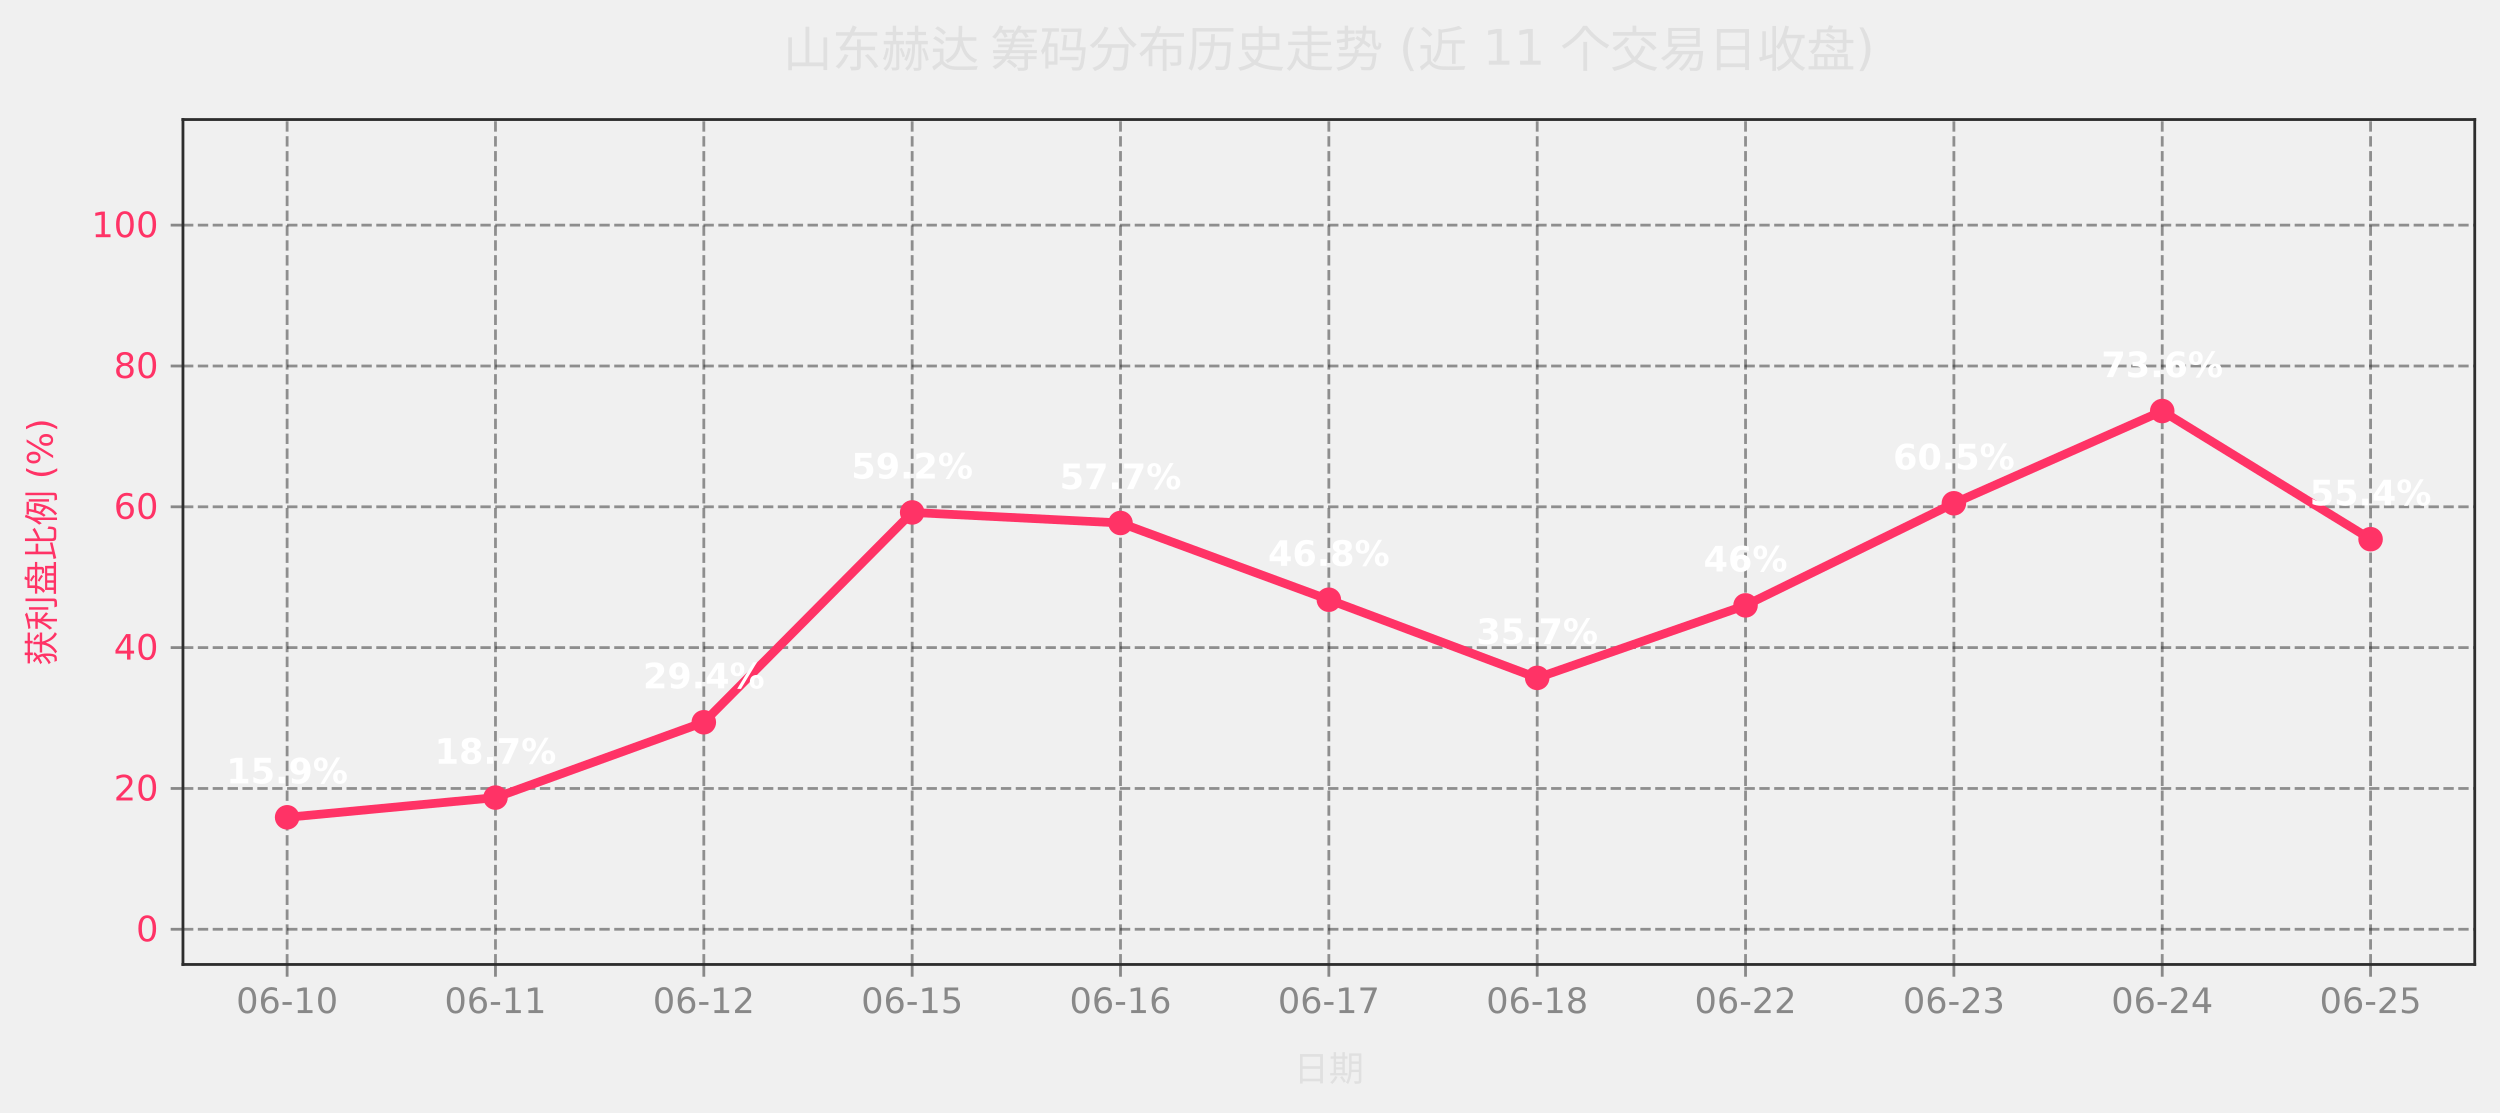
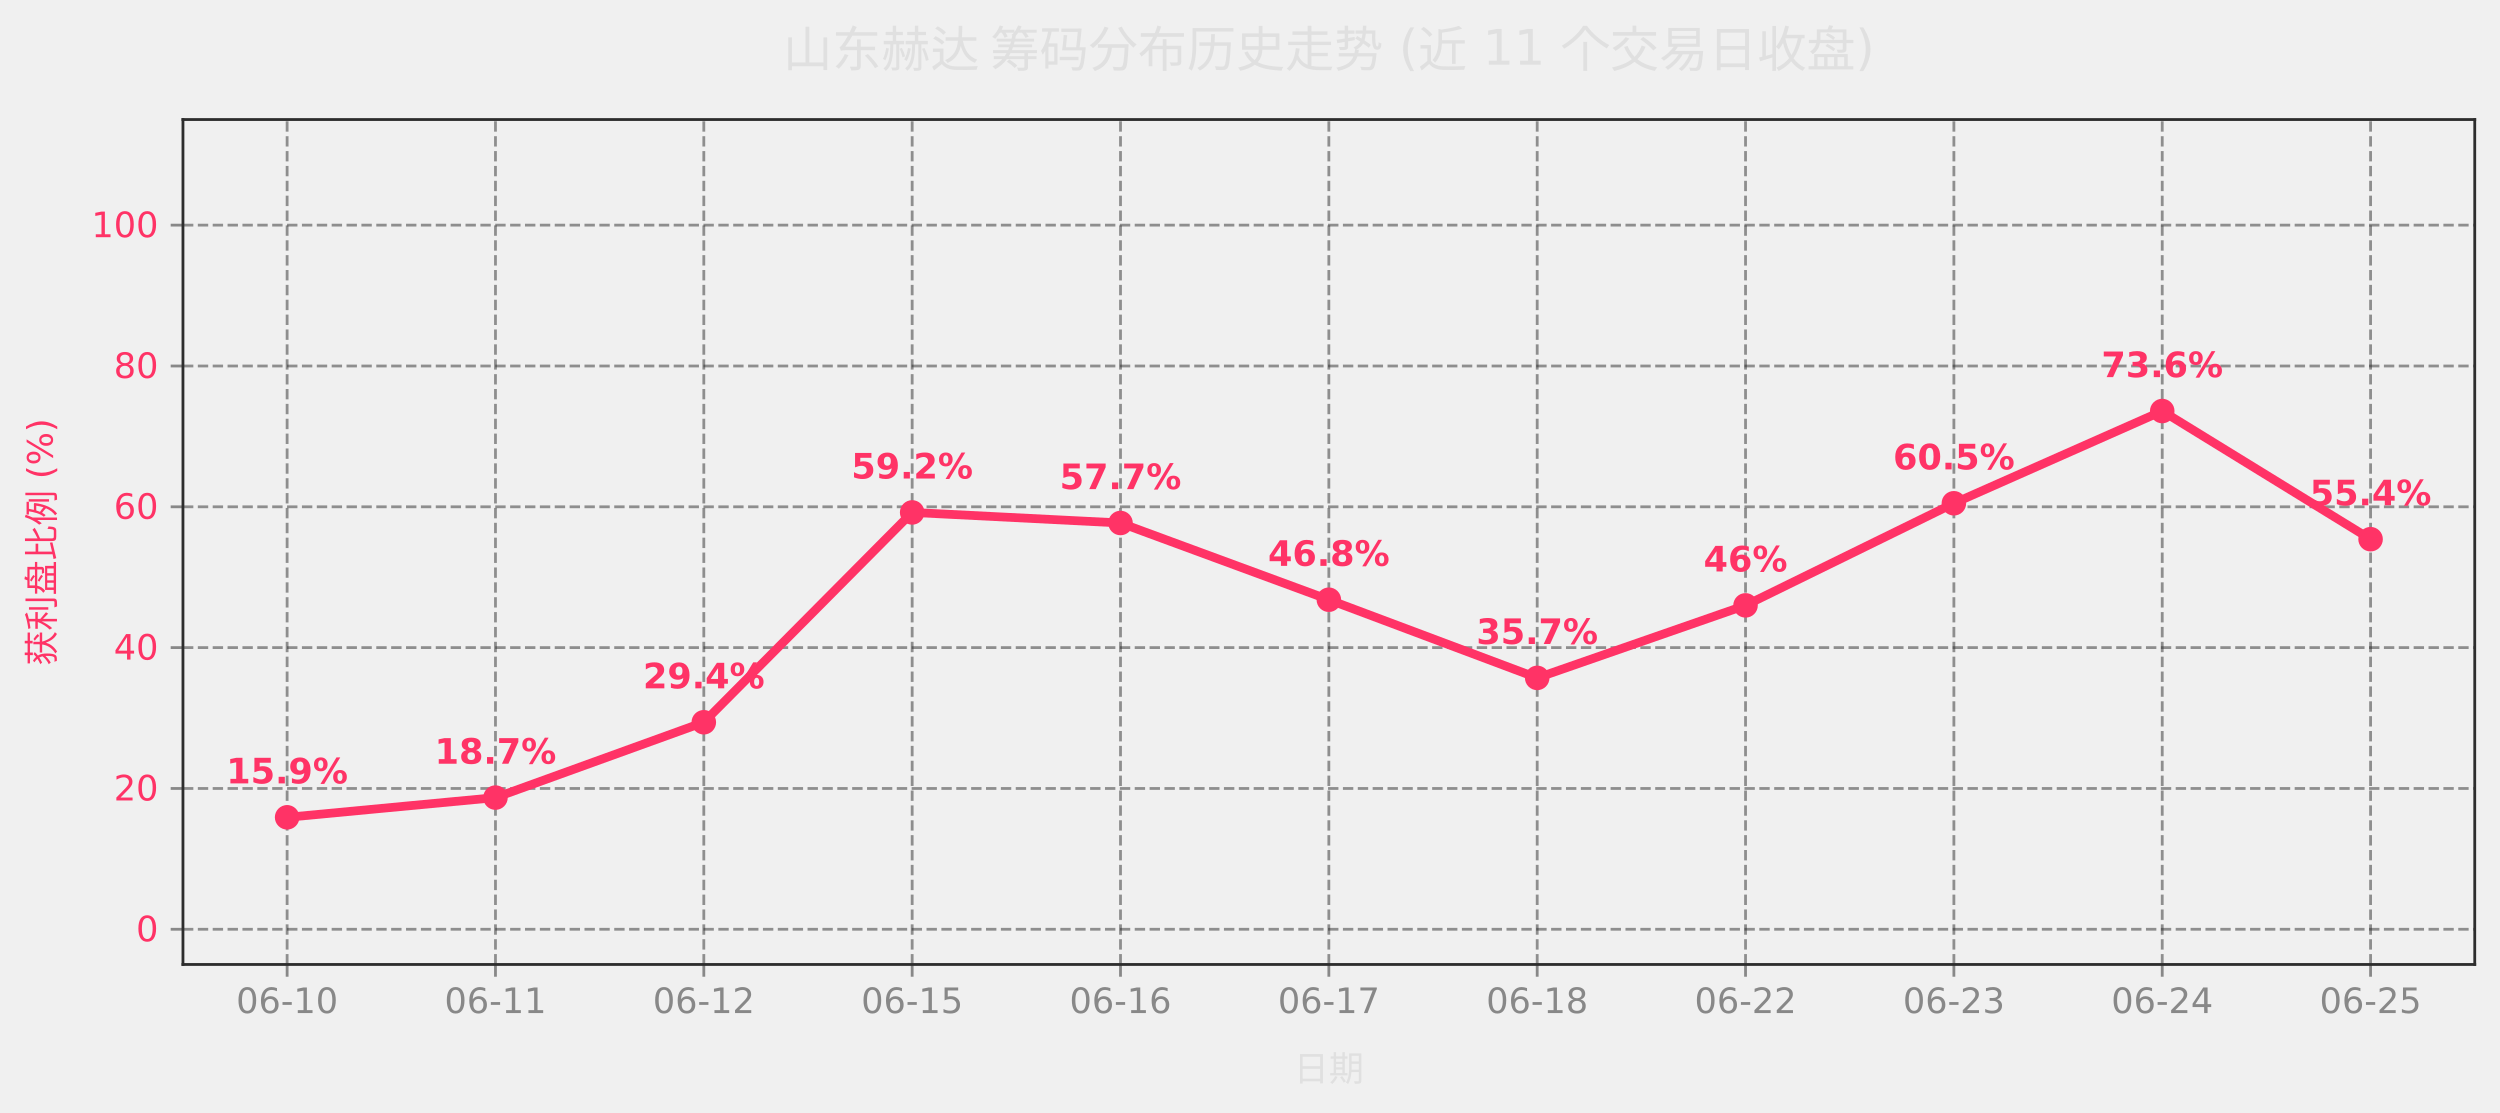
<svg xmlns="http://www.w3.org/2000/svg" xmlns:xlink="http://www.w3.org/1999/xlink" width="712.784pt" height="317.114pt" viewBox="0 0 712.784 317.114" version="1.1">
  <defs>
    <style type="text/css">*{stroke-linejoin: round; stroke-linecap: butt}</style>
  </defs>
  <g id="figure_1">
    <g id="patch_1">
      <path d="M 0 317.114  L 712.784 317.114  L 712.784 0  L 0 0  L 0 317.114  z " style="fill: none" />
    </g>
    <g id="axes_1">
      <g id="patch_2">
        <path d="M 52.163 274.983  L 705.584 274.983  L 705.584 34.08  L 52.163 34.08  L 52.163 274.983  z " style="fill: none" />
      </g>
      <g id="matplotlib.axis_1">
        <g id="xtick_1">
          <g id="line2d_1">
-             <path d="M 81.863 274.983  L 81.863 34.08  " clip-path="url(#p86783ca626)" style="fill: none; stroke-dasharray: 2.96,1.28; stroke-dashoffset: 0; stroke: #2d2d2d; stroke-opacity: 0.5; stroke-width: 0.8" />
+             <path d="M 81.863 274.983  L 81.863 34.08  " clip-path="url(#p312b456c92)" style="fill: none; stroke-dasharray: 2.96,1.28; stroke-dashoffset: 0; stroke: #2d2d2d; stroke-opacity: 0.5; stroke-width: 0.8" />
          </g>
          <g id="line2d_2">
            <defs>
-               <path id="m049f5c72a5" d="M 0 0  L 0 3.5  " style="stroke: #888888; stroke-width: 0.8" />
+               <path id="m5131863312" d="M 0 0  L 0 3.5  " style="stroke: #888888; stroke-width: 0.8" />
            </defs>
            <g>
-               <use xlink:href="#m049f5c72a5" x="81.863" y="274.983" style="fill: #888888; stroke: #888888; stroke-width: 0.8" />
+               <use xlink:href="#m5131863312" x="81.863" y="274.983" style="fill: #888888; stroke: #888888; stroke-width: 0.8" />
            </g>
          </g>
          <g id="text_1">
            <text style="fill: #888888; font: 10px 'WenQuanYi Zen Hei', 'DejaVu Sans', 'Arial', sans-serif; text-anchor: middle" x="81.863" y="288.839" transform="rotate(-0 81.86347 288.8391)">06-10</text>
          </g>
        </g>
        <g id="xtick_2">
          <g id="line2d_3">
-             <path d="M 141.265 274.983  L 141.265 34.08  " clip-path="url(#p86783ca626)" style="fill: none; stroke-dasharray: 2.96,1.28; stroke-dashoffset: 0; stroke: #2d2d2d; stroke-opacity: 0.5; stroke-width: 0.8" />
+             <path d="M 141.265 274.983  L 141.265 34.08  " clip-path="url(#p312b456c92)" style="fill: none; stroke-dasharray: 2.96,1.28; stroke-dashoffset: 0; stroke: #2d2d2d; stroke-opacity: 0.5; stroke-width: 0.8" />
          </g>
          <g id="line2d_4">
            <g>
-               <use xlink:href="#m049f5c72a5" x="141.265" y="274.983" style="fill: #888888; stroke: #888888; stroke-width: 0.8" />
+               <use xlink:href="#m5131863312" x="141.265" y="274.983" style="fill: #888888; stroke: #888888; stroke-width: 0.8" />
            </g>
          </g>
          <g id="text_2">
            <text style="fill: #888888; font: 10px 'WenQuanYi Zen Hei', 'DejaVu Sans', 'Arial', sans-serif; text-anchor: middle" x="141.265" y="288.839" transform="rotate(-0 141.2654 288.8391)">06-11</text>
          </g>
        </g>
        <g id="xtick_3">
          <g id="line2d_5">
-             <path d="M 200.667 274.983  L 200.667 34.08  " clip-path="url(#p86783ca626)" style="fill: none; stroke-dasharray: 2.96,1.28; stroke-dashoffset: 0; stroke: #2d2d2d; stroke-opacity: 0.5; stroke-width: 0.8" />
+             <path d="M 200.667 274.983  L 200.667 34.08  " clip-path="url(#p312b456c92)" style="fill: none; stroke-dasharray: 2.96,1.28; stroke-dashoffset: 0; stroke: #2d2d2d; stroke-opacity: 0.5; stroke-width: 0.8" />
          </g>
          <g id="line2d_6">
            <g>
-               <use xlink:href="#m049f5c72a5" x="200.667" y="274.983" style="fill: #888888; stroke: #888888; stroke-width: 0.8" />
+               <use xlink:href="#m5131863312" x="200.667" y="274.983" style="fill: #888888; stroke: #888888; stroke-width: 0.8" />
            </g>
          </g>
          <g id="text_3">
            <text style="fill: #888888; font: 10px 'WenQuanYi Zen Hei', 'DejaVu Sans', 'Arial', sans-serif; text-anchor: middle" x="200.667" y="288.839" transform="rotate(-0 200.6673 288.8391)">06-12</text>
          </g>
        </g>
        <g id="xtick_4">
          <g id="line2d_7">
-             <path d="M 260.069 274.983  L 260.069 34.08  " clip-path="url(#p86783ca626)" style="fill: none; stroke-dasharray: 2.96,1.28; stroke-dashoffset: 0; stroke: #2d2d2d; stroke-opacity: 0.5; stroke-width: 0.8" />
+             <path d="M 260.069 274.983  L 260.069 34.08  " clip-path="url(#p312b456c92)" style="fill: none; stroke-dasharray: 2.96,1.28; stroke-dashoffset: 0; stroke: #2d2d2d; stroke-opacity: 0.5; stroke-width: 0.8" />
          </g>
          <g id="line2d_8">
            <g>
-               <use xlink:href="#m049f5c72a5" x="260.069" y="274.983" style="fill: #888888; stroke: #888888; stroke-width: 0.8" />
+               <use xlink:href="#m5131863312" x="260.069" y="274.983" style="fill: #888888; stroke: #888888; stroke-width: 0.8" />
            </g>
          </g>
          <g id="text_4">
            <text style="fill: #888888; font: 10px 'WenQuanYi Zen Hei', 'DejaVu Sans', 'Arial', sans-serif; text-anchor: middle" x="260.069" y="288.839" transform="rotate(-0 260.0693 288.8391)">06-15</text>
          </g>
        </g>
        <g id="xtick_5">
          <g id="line2d_9">
-             <path d="M 319.471 274.983  L 319.471 34.08  " clip-path="url(#p86783ca626)" style="fill: none; stroke-dasharray: 2.96,1.28; stroke-dashoffset: 0; stroke: #2d2d2d; stroke-opacity: 0.5; stroke-width: 0.8" />
+             <path d="M 319.471 274.983  L 319.471 34.08  " clip-path="url(#p312b456c92)" style="fill: none; stroke-dasharray: 2.96,1.28; stroke-dashoffset: 0; stroke: #2d2d2d; stroke-opacity: 0.5; stroke-width: 0.8" />
          </g>
          <g id="line2d_10">
            <g>
-               <use xlink:href="#m049f5c72a5" x="319.471" y="274.983" style="fill: #888888; stroke: #888888; stroke-width: 0.8" />
+               <use xlink:href="#m5131863312" x="319.471" y="274.983" style="fill: #888888; stroke: #888888; stroke-width: 0.8" />
            </g>
          </g>
          <g id="text_5">
            <text style="fill: #888888; font: 10px 'WenQuanYi Zen Hei', 'DejaVu Sans', 'Arial', sans-serif; text-anchor: middle" x="319.471" y="288.839" transform="rotate(-0 319.4712 288.8391)">06-16</text>
          </g>
        </g>
        <g id="xtick_6">
          <g id="line2d_11">
-             <path d="M 378.873 274.983  L 378.873 34.08  " clip-path="url(#p86783ca626)" style="fill: none; stroke-dasharray: 2.96,1.28; stroke-dashoffset: 0; stroke: #2d2d2d; stroke-opacity: 0.5; stroke-width: 0.8" />
+             <path d="M 378.873 274.983  L 378.873 34.08  " clip-path="url(#p312b456c92)" style="fill: none; stroke-dasharray: 2.96,1.28; stroke-dashoffset: 0; stroke: #2d2d2d; stroke-opacity: 0.5; stroke-width: 0.8" />
          </g>
          <g id="line2d_12">
            <g>
-               <use xlink:href="#m049f5c72a5" x="378.873" y="274.983" style="fill: #888888; stroke: #888888; stroke-width: 0.8" />
+               <use xlink:href="#m5131863312" x="378.873" y="274.983" style="fill: #888888; stroke: #888888; stroke-width: 0.8" />
            </g>
          </g>
          <g id="text_6">
            <text style="fill: #888888; font: 10px 'WenQuanYi Zen Hei', 'DejaVu Sans', 'Arial', sans-serif; text-anchor: middle" x="378.873" y="288.839" transform="rotate(-0 378.8731 288.8391)">06-17</text>
          </g>
        </g>
        <g id="xtick_7">
          <g id="line2d_13">
-             <path d="M 438.275 274.983  L 438.275 34.08  " clip-path="url(#p86783ca626)" style="fill: none; stroke-dasharray: 2.96,1.28; stroke-dashoffset: 0; stroke: #2d2d2d; stroke-opacity: 0.5; stroke-width: 0.8" />
+             <path d="M 438.275 274.983  L 438.275 34.08  " clip-path="url(#p312b456c92)" style="fill: none; stroke-dasharray: 2.96,1.28; stroke-dashoffset: 0; stroke: #2d2d2d; stroke-opacity: 0.5; stroke-width: 0.8" />
          </g>
          <g id="line2d_14">
            <g>
-               <use xlink:href="#m049f5c72a5" x="438.275" y="274.983" style="fill: #888888; stroke: #888888; stroke-width: 0.8" />
+               <use xlink:href="#m5131863312" x="438.275" y="274.983" style="fill: #888888; stroke: #888888; stroke-width: 0.8" />
            </g>
          </g>
          <g id="text_7">
            <text style="fill: #888888; font: 10px 'WenQuanYi Zen Hei', 'DejaVu Sans', 'Arial', sans-serif; text-anchor: middle" x="438.275" y="288.839" transform="rotate(-0 438.2751 288.8391)">06-18</text>
          </g>
        </g>
        <g id="xtick_8">
          <g id="line2d_15">
-             <path d="M 497.677 274.983  L 497.677 34.08  " clip-path="url(#p86783ca626)" style="fill: none; stroke-dasharray: 2.96,1.28; stroke-dashoffset: 0; stroke: #2d2d2d; stroke-opacity: 0.5; stroke-width: 0.8" />
+             <path d="M 497.677 274.983  L 497.677 34.08  " clip-path="url(#p312b456c92)" style="fill: none; stroke-dasharray: 2.96,1.28; stroke-dashoffset: 0; stroke: #2d2d2d; stroke-opacity: 0.5; stroke-width: 0.8" />
          </g>
          <g id="line2d_16">
            <g>
-               <use xlink:href="#m049f5c72a5" x="497.677" y="274.983" style="fill: #888888; stroke: #888888; stroke-width: 0.8" />
+               <use xlink:href="#m5131863312" x="497.677" y="274.983" style="fill: #888888; stroke: #888888; stroke-width: 0.8" />
            </g>
          </g>
          <g id="text_8">
            <text style="fill: #888888; font: 10px 'WenQuanYi Zen Hei', 'DejaVu Sans', 'Arial', sans-serif; text-anchor: middle" x="497.677" y="288.839" transform="rotate(-0 497.677 288.8391)">06-22</text>
          </g>
        </g>
        <g id="xtick_9">
          <g id="line2d_17">
-             <path d="M 557.079 274.983  L 557.079 34.08  " clip-path="url(#p86783ca626)" style="fill: none; stroke-dasharray: 2.96,1.28; stroke-dashoffset: 0; stroke: #2d2d2d; stroke-opacity: 0.5; stroke-width: 0.8" />
+             <path d="M 557.079 274.983  L 557.079 34.08  " clip-path="url(#p312b456c92)" style="fill: none; stroke-dasharray: 2.96,1.28; stroke-dashoffset: 0; stroke: #2d2d2d; stroke-opacity: 0.5; stroke-width: 0.8" />
          </g>
          <g id="line2d_18">
            <g>
-               <use xlink:href="#m049f5c72a5" x="557.079" y="274.983" style="fill: #888888; stroke: #888888; stroke-width: 0.8" />
+               <use xlink:href="#m5131863312" x="557.079" y="274.983" style="fill: #888888; stroke: #888888; stroke-width: 0.8" />
            </g>
          </g>
          <g id="text_9">
            <text style="fill: #888888; font: 10px 'WenQuanYi Zen Hei', 'DejaVu Sans', 'Arial', sans-serif; text-anchor: middle" x="557.079" y="288.839" transform="rotate(-0 557.0789 288.8391)">06-23</text>
          </g>
        </g>
        <g id="xtick_10">
          <g id="line2d_19">
-             <path d="M 616.481 274.983  L 616.481 34.08  " clip-path="url(#p86783ca626)" style="fill: none; stroke-dasharray: 2.96,1.28; stroke-dashoffset: 0; stroke: #2d2d2d; stroke-opacity: 0.5; stroke-width: 0.8" />
+             <path d="M 616.481 274.983  L 616.481 34.08  " clip-path="url(#p312b456c92)" style="fill: none; stroke-dasharray: 2.96,1.28; stroke-dashoffset: 0; stroke: #2d2d2d; stroke-opacity: 0.5; stroke-width: 0.8" />
          </g>
          <g id="line2d_20">
            <g>
-               <use xlink:href="#m049f5c72a5" x="616.481" y="274.983" style="fill: #888888; stroke: #888888; stroke-width: 0.8" />
+               <use xlink:href="#m5131863312" x="616.481" y="274.983" style="fill: #888888; stroke: #888888; stroke-width: 0.8" />
            </g>
          </g>
          <g id="text_10">
            <text style="fill: #888888; font: 10px 'WenQuanYi Zen Hei', 'DejaVu Sans', 'Arial', sans-serif; text-anchor: middle" x="616.481" y="288.839" transform="rotate(-0 616.4809 288.8391)">06-24</text>
          </g>
        </g>
        <g id="xtick_11">
          <g id="line2d_21">
-             <path d="M 675.883 274.983  L 675.883 34.08  " clip-path="url(#p86783ca626)" style="fill: none; stroke-dasharray: 2.96,1.28; stroke-dashoffset: 0; stroke: #2d2d2d; stroke-opacity: 0.5; stroke-width: 0.8" />
+             <path d="M 675.883 274.983  L 675.883 34.08  " clip-path="url(#p312b456c92)" style="fill: none; stroke-dasharray: 2.96,1.28; stroke-dashoffset: 0; stroke: #2d2d2d; stroke-opacity: 0.5; stroke-width: 0.8" />
          </g>
          <g id="line2d_22">
            <g>
-               <use xlink:href="#m049f5c72a5" x="675.883" y="274.983" style="fill: #888888; stroke: #888888; stroke-width: 0.8" />
+               <use xlink:href="#m5131863312" x="675.883" y="274.983" style="fill: #888888; stroke: #888888; stroke-width: 0.8" />
            </g>
          </g>
          <g id="text_11">
            <text style="fill: #888888; font: 10px 'WenQuanYi Zen Hei', 'DejaVu Sans', 'Arial', sans-serif; text-anchor: middle" x="675.883" y="288.839" transform="rotate(-0 675.8828 288.8391)">06-25</text>
          </g>
        </g>
        <g id="text_12">
          <text style="fill: #e0e0e0; font: 10px 'WenQuanYi Zen Hei', 'DejaVu Sans', 'Arial', sans-serif; text-anchor: middle" x="378.873" y="308.253" transform="rotate(-0 378.8731 308.2531)">日期</text>
        </g>
      </g>
      <g id="matplotlib.axis_2">
        <g id="ytick_1">
          <g id="line2d_23">
-             <path d="M 52.163 264.945  L 705.584 264.945  " clip-path="url(#p86783ca626)" style="fill: none; stroke-dasharray: 2.96,1.28; stroke-dashoffset: 0; stroke: #2d2d2d; stroke-opacity: 0.5; stroke-width: 0.8" />
+             <path d="M 52.163 264.945  L 705.584 264.945  " clip-path="url(#p312b456c92)" style="fill: none; stroke-dasharray: 2.96,1.28; stroke-dashoffset: 0; stroke: #2d2d2d; stroke-opacity: 0.5; stroke-width: 0.8" />
          </g>
          <g id="line2d_24">
            <defs>
-               <path id="me386f21906" d="M 0 0  L -3.5 0  " style="stroke: #888888; stroke-width: 0.8" />
+               <path id="m40baf0cbb5" d="M 0 0  L -3.5 0  " style="stroke: #888888; stroke-width: 0.8" />
            </defs>
            <g>
-               <use xlink:href="#me386f21906" x="52.163" y="264.945" style="fill: #888888; stroke: #888888; stroke-width: 0.8" />
+               <use xlink:href="#m40baf0cbb5" x="52.163" y="264.945" style="fill: #888888; stroke: #888888; stroke-width: 0.8" />
            </g>
          </g>
          <g id="text_13">
            <text style="fill: #ff3366; font: 10px 'WenQuanYi Zen Hei', 'DejaVu Sans', 'Arial', sans-serif; text-anchor: end" x="45.163" y="268.373" transform="rotate(-0 45.1625 268.3733)">0</text>
          </g>
        </g>
        <g id="ytick_2">
          <g id="line2d_25">
-             <path d="M 52.163 224.795  L 705.584 224.795  " clip-path="url(#p86783ca626)" style="fill: none; stroke-dasharray: 2.96,1.28; stroke-dashoffset: 0; stroke: #2d2d2d; stroke-opacity: 0.5; stroke-width: 0.8" />
+             <path d="M 52.163 224.795  L 705.584 224.795  " clip-path="url(#p312b456c92)" style="fill: none; stroke-dasharray: 2.96,1.28; stroke-dashoffset: 0; stroke: #2d2d2d; stroke-opacity: 0.5; stroke-width: 0.8" />
          </g>
          <g id="line2d_26">
            <g>
-               <use xlink:href="#me386f21906" x="52.163" y="224.795" style="fill: #888888; stroke: #888888; stroke-width: 0.8" />
+               <use xlink:href="#m40baf0cbb5" x="52.163" y="224.795" style="fill: #888888; stroke: #888888; stroke-width: 0.8" />
            </g>
          </g>
          <g id="text_14">
            <text style="fill: #ff3366; font: 10px 'WenQuanYi Zen Hei', 'DejaVu Sans', 'Arial', sans-serif; text-anchor: end" x="45.163" y="228.223" transform="rotate(-0 45.1625 228.2229)">20</text>
          </g>
        </g>
        <g id="ytick_3">
          <g id="line2d_27">
-             <path d="M 52.163 184.644  L 705.584 184.644  " clip-path="url(#p86783ca626)" style="fill: none; stroke-dasharray: 2.96,1.28; stroke-dashoffset: 0; stroke: #2d2d2d; stroke-opacity: 0.5; stroke-width: 0.8" />
+             <path d="M 52.163 184.644  L 705.584 184.644  " clip-path="url(#p312b456c92)" style="fill: none; stroke-dasharray: 2.96,1.28; stroke-dashoffset: 0; stroke: #2d2d2d; stroke-opacity: 0.5; stroke-width: 0.8" />
          </g>
          <g id="line2d_28">
            <g>
-               <use xlink:href="#me386f21906" x="52.163" y="184.644" style="fill: #888888; stroke: #888888; stroke-width: 0.8" />
+               <use xlink:href="#m40baf0cbb5" x="52.163" y="184.644" style="fill: #888888; stroke: #888888; stroke-width: 0.8" />
            </g>
          </g>
          <g id="text_15">
            <text style="fill: #ff3366; font: 10px 'WenQuanYi Zen Hei', 'DejaVu Sans', 'Arial', sans-serif; text-anchor: end" x="45.163" y="188.072" transform="rotate(-0 45.1625 188.0725)">40</text>
          </g>
        </g>
        <g id="ytick_4">
          <g id="line2d_29">
-             <path d="M 52.163 144.494  L 705.584 144.494  " clip-path="url(#p86783ca626)" style="fill: none; stroke-dasharray: 2.96,1.28; stroke-dashoffset: 0; stroke: #2d2d2d; stroke-opacity: 0.5; stroke-width: 0.8" />
+             <path d="M 52.163 144.494  L 705.584 144.494  " clip-path="url(#p312b456c92)" style="fill: none; stroke-dasharray: 2.96,1.28; stroke-dashoffset: 0; stroke: #2d2d2d; stroke-opacity: 0.5; stroke-width: 0.8" />
          </g>
          <g id="line2d_30">
            <g>
-               <use xlink:href="#me386f21906" x="52.163" y="144.494" style="fill: #888888; stroke: #888888; stroke-width: 0.8" />
+               <use xlink:href="#m40baf0cbb5" x="52.163" y="144.494" style="fill: #888888; stroke: #888888; stroke-width: 0.8" />
            </g>
          </g>
          <g id="text_16">
            <text style="fill: #ff3366; font: 10px 'WenQuanYi Zen Hei', 'DejaVu Sans', 'Arial', sans-serif; text-anchor: end" x="45.163" y="147.922" transform="rotate(-0 45.1625 147.9221)">60</text>
          </g>
        </g>
        <g id="ytick_5">
          <g id="line2d_31">
-             <path d="M 52.163 104.344  L 705.584 104.344  " clip-path="url(#p86783ca626)" style="fill: none; stroke-dasharray: 2.96,1.28; stroke-dashoffset: 0; stroke: #2d2d2d; stroke-opacity: 0.5; stroke-width: 0.8" />
+             <path d="M 52.163 104.344  L 705.584 104.344  " clip-path="url(#p312b456c92)" style="fill: none; stroke-dasharray: 2.96,1.28; stroke-dashoffset: 0; stroke: #2d2d2d; stroke-opacity: 0.5; stroke-width: 0.8" />
          </g>
          <g id="line2d_32">
            <g>
-               <use xlink:href="#me386f21906" x="52.163" y="104.344" style="fill: #888888; stroke: #888888; stroke-width: 0.8" />
+               <use xlink:href="#m40baf0cbb5" x="52.163" y="104.344" style="fill: #888888; stroke: #888888; stroke-width: 0.8" />
            </g>
          </g>
          <g id="text_17">
            <text style="fill: #ff3366; font: 10px 'WenQuanYi Zen Hei', 'DejaVu Sans', 'Arial', sans-serif; text-anchor: end" x="45.163" y="107.772" transform="rotate(-0 45.1625 107.7717)">80</text>
          </g>
        </g>
        <g id="ytick_6">
          <g id="line2d_33">
-             <path d="M 52.163 64.193  L 705.584 64.193  " clip-path="url(#p86783ca626)" style="fill: none; stroke-dasharray: 2.96,1.28; stroke-dashoffset: 0; stroke: #2d2d2d; stroke-opacity: 0.5; stroke-width: 0.8" />
+             <path d="M 52.163 64.193  L 705.584 64.193  " clip-path="url(#p312b456c92)" style="fill: none; stroke-dasharray: 2.96,1.28; stroke-dashoffset: 0; stroke: #2d2d2d; stroke-opacity: 0.5; stroke-width: 0.8" />
          </g>
          <g id="line2d_34">
            <g>
-               <use xlink:href="#me386f21906" x="52.163" y="64.193" style="fill: #888888; stroke: #888888; stroke-width: 0.8" />
+               <use xlink:href="#m40baf0cbb5" x="52.163" y="64.193" style="fill: #888888; stroke: #888888; stroke-width: 0.8" />
            </g>
          </g>
          <g id="text_18">
            <text style="fill: #ff3366; font: 10px 'WenQuanYi Zen Hei', 'DejaVu Sans', 'Arial', sans-serif; text-anchor: end" x="45.163" y="67.621" transform="rotate(-0 45.1625 67.62125)">100</text>
          </g>
        </g>
        <g id="text_19">
          <text style="fill: #ff3366; font: 10px 'WenQuanYi Zen Hei', 'DejaVu Sans', 'Arial', sans-serif; text-anchor: middle" x="15.463" y="154.532" transform="rotate(-90 15.4625 154.5316)">获利盘比例 (%)</text>
        </g>
      </g>
      <g id="line2d_35">
-         <path d="M 81.863 233.026  L 141.265 227.405  L 200.667 205.924  L 260.069 146.1  L 319.471 149.111  L 378.873 170.993  L 438.275 193.277  L 497.677 172.599  L 557.079 143.49  L 616.481 117.192  L 675.883 153.729  " clip-path="url(#p86783ca626)" style="fill: none; stroke: #ff3366; stroke-width: 2.5; stroke-linecap: square" />
+         <path d="M 81.863 233.026  L 141.265 227.405  L 200.667 205.924  L 260.069 146.1  L 319.471 149.111  L 378.873 170.993  L 438.275 193.277  L 497.677 172.599  L 557.079 143.49  L 616.481 117.192  L 675.883 153.729  " clip-path="url(#p312b456c92)" style="fill: none; stroke: #ff3366; stroke-width: 2.5; stroke-linecap: square" />
        <defs>
-           <path id="m3b20819f62" d="M 0 3  C 0.796 3 1.559 2.684 2.121 2.121  C 2.684 1.559 3 0.796 3 0  C 3 -0.796 2.684 -1.559 2.121 -2.121  C 1.559 -2.684 0.796 -3 0 -3  C -0.796 -3 -1.559 -2.684 -2.121 -2.121  C -2.684 -1.559 -3 -0.796 -3 0  C -3 0.796 -2.684 1.559 -2.121 2.121  C -1.559 2.684 -0.796 3 0 3  z " style="stroke: #ff3366" />
+           <path id="m3ce35c04c9" d="M 0 3  C 0.796 3 1.559 2.684 2.121 2.121  C 2.684 1.559 3 0.796 3 0  C 3 -0.796 2.684 -1.559 2.121 -2.121  C 1.559 -2.684 0.796 -3 0 -3  C -0.796 -3 -1.559 -2.684 -2.121 -2.121  C -2.684 -1.559 -3 -0.796 -3 0  C -3 0.796 -2.684 1.559 -2.121 2.121  C -1.559 2.684 -0.796 3 0 3  z " style="stroke: #ff3366" />
        </defs>
-         <g clip-path="url(#p86783ca626)">
-           <use xlink:href="#m3b20819f62" x="81.863" y="233.026" style="fill: #ff3366; stroke: #ff3366" />
-           <use xlink:href="#m3b20819f62" x="141.265" y="227.405" style="fill: #ff3366; stroke: #ff3366" />
-           <use xlink:href="#m3b20819f62" x="200.667" y="205.924" style="fill: #ff3366; stroke: #ff3366" />
-           <use xlink:href="#m3b20819f62" x="260.069" y="146.1" style="fill: #ff3366; stroke: #ff3366" />
-           <use xlink:href="#m3b20819f62" x="319.471" y="149.111" style="fill: #ff3366; stroke: #ff3366" />
-           <use xlink:href="#m3b20819f62" x="378.873" y="170.993" style="fill: #ff3366; stroke: #ff3366" />
-           <use xlink:href="#m3b20819f62" x="438.275" y="193.277" style="fill: #ff3366; stroke: #ff3366" />
-           <use xlink:href="#m3b20819f62" x="497.677" y="172.599" style="fill: #ff3366; stroke: #ff3366" />
-           <use xlink:href="#m3b20819f62" x="557.079" y="143.49" style="fill: #ff3366; stroke: #ff3366" />
-           <use xlink:href="#m3b20819f62" x="616.481" y="117.192" style="fill: #ff3366; stroke: #ff3366" />
-           <use xlink:href="#m3b20819f62" x="675.883" y="153.729" style="fill: #ff3366; stroke: #ff3366" />
+         <g clip-path="url(#p312b456c92)">
+           <use xlink:href="#m3ce35c04c9" x="81.863" y="233.026" style="fill: #ff3366; stroke: #ff3366" />
+           <use xlink:href="#m3ce35c04c9" x="141.265" y="227.405" style="fill: #ff3366; stroke: #ff3366" />
+           <use xlink:href="#m3ce35c04c9" x="200.667" y="205.924" style="fill: #ff3366; stroke: #ff3366" />
+           <use xlink:href="#m3ce35c04c9" x="260.069" y="146.1" style="fill: #ff3366; stroke: #ff3366" />
+           <use xlink:href="#m3ce35c04c9" x="319.471" y="149.111" style="fill: #ff3366; stroke: #ff3366" />
+           <use xlink:href="#m3ce35c04c9" x="378.873" y="170.993" style="fill: #ff3366; stroke: #ff3366" />
+           <use xlink:href="#m3ce35c04c9" x="438.275" y="193.277" style="fill: #ff3366; stroke: #ff3366" />
+           <use xlink:href="#m3ce35c04c9" x="497.677" y="172.599" style="fill: #ff3366; stroke: #ff3366" />
+           <use xlink:href="#m3ce35c04c9" x="557.079" y="143.49" style="fill: #ff3366; stroke: #ff3366" />
+           <use xlink:href="#m3ce35c04c9" x="616.481" y="117.192" style="fill: #ff3366; stroke: #ff3366" />
+           <use xlink:href="#m3ce35c04c9" x="675.883" y="153.729" style="fill: #ff3366; stroke: #ff3366" />
        </g>
      </g>
      <g id="patch_3">
        <path d="M 52.163 274.983  L 52.163 34.08  " style="fill: none; stroke: #2d2d2d; stroke-width: 0.8; stroke-linejoin: miter; stroke-linecap: square" />
      </g>
      <g id="patch_4">
        <path d="M 705.584 274.983  L 705.584 34.08  " style="fill: none; stroke: #2d2d2d; stroke-width: 0.8; stroke-linejoin: miter; stroke-linecap: square" />
      </g>
      <g id="patch_5">
        <path d="M 52.163 274.983  L 705.584 274.983  " style="fill: none; stroke: #2d2d2d; stroke-width: 0.8; stroke-linejoin: miter; stroke-linecap: square" />
      </g>
      <g id="patch_6">
        <path d="M 52.163 34.08  L 705.584 34.08  " style="fill: none; stroke: #2d2d2d; stroke-width: 0.8; stroke-linejoin: miter; stroke-linecap: square" />
      </g>
      <g id="text_20">
-         <text style="fill: #ffffff; font: 700 10px 'WenQuanYi Zen Hei', 'DejaVu Sans', 'Arial', sans-serif; text-anchor: middle" x="81.863" y="223.365" transform="rotate(-0 81.86347 223.3647)">15.9%</text>
+         <text style="fill: #ff3366; font: 700 10px 'WenQuanYi Zen Hei', 'DejaVu Sans', 'Arial', sans-serif; text-anchor: middle" x="81.863" y="223.365" transform="rotate(-0 81.86347 223.3647)">15.9%</text>
      </g>
      <g id="text_21">
-         <text style="fill: #ffffff; font: 700 10px 'WenQuanYi Zen Hei', 'DejaVu Sans', 'Arial', sans-serif; text-anchor: middle" x="141.265" y="217.744" transform="rotate(-0 141.2654 217.7436)">18.7%</text>
+         <text style="fill: #ff3366; font: 700 10px 'WenQuanYi Zen Hei', 'DejaVu Sans', 'Arial', sans-serif; text-anchor: middle" x="141.265" y="217.744" transform="rotate(-0 141.2654 217.7436)">18.7%</text>
      </g>
      <g id="text_22">
-         <text style="fill: #ffffff; font: 700 10px 'WenQuanYi Zen Hei', 'DejaVu Sans', 'Arial', sans-serif; text-anchor: middle" x="200.667" y="196.263" transform="rotate(-0 200.6673 196.2632)">29.4%</text>
+         <text style="fill: #ff3366; font: 700 10px 'WenQuanYi Zen Hei', 'DejaVu Sans', 'Arial', sans-serif; text-anchor: middle" x="200.667" y="196.263" transform="rotate(-0 200.6673 196.2632)">29.4%</text>
      </g>
      <g id="text_23">
-         <text style="fill: #ffffff; font: 700 10px 'WenQuanYi Zen Hei', 'DejaVu Sans', 'Arial', sans-serif; text-anchor: middle" x="260.069" y="136.439" transform="rotate(-0 260.0693 136.439)">59.2%</text>
+         <text style="fill: #ff3366; font: 700 10px 'WenQuanYi Zen Hei', 'DejaVu Sans', 'Arial', sans-serif; text-anchor: middle" x="260.069" y="136.439" transform="rotate(-0 260.0693 136.439)">59.2%</text>
      </g>
      <g id="text_24">
-         <text style="fill: #ffffff; font: 700 10px 'WenQuanYi Zen Hei', 'DejaVu Sans', 'Arial', sans-serif; text-anchor: middle" x="319.471" y="139.45" transform="rotate(-0 319.4712 139.4503)">57.7%</text>
+         <text style="fill: #ff3366; font: 700 10px 'WenQuanYi Zen Hei', 'DejaVu Sans', 'Arial', sans-serif; text-anchor: middle" x="319.471" y="139.45" transform="rotate(-0 319.4712 139.4503)">57.7%</text>
      </g>
      <g id="text_25">
-         <text style="fill: #ffffff; font: 700 10px 'WenQuanYi Zen Hei', 'DejaVu Sans', 'Arial', sans-serif; text-anchor: middle" x="378.873" y="161.332" transform="rotate(-0 378.8731 161.3323)">46.8%</text>
+         <text style="fill: #ff3366; font: 700 10px 'WenQuanYi Zen Hei', 'DejaVu Sans', 'Arial', sans-serif; text-anchor: middle" x="378.873" y="161.332" transform="rotate(-0 378.8731 161.3323)">46.8%</text>
      </g>
      <g id="text_26">
-         <text style="fill: #ffffff; font: 700 10px 'WenQuanYi Zen Hei', 'DejaVu Sans', 'Arial', sans-serif; text-anchor: middle" x="438.275" y="183.616" transform="rotate(-0 438.2751 183.6158)">35.7%</text>
+         <text style="fill: #ff3366; font: 700 10px 'WenQuanYi Zen Hei', 'DejaVu Sans', 'Arial', sans-serif; text-anchor: middle" x="438.275" y="183.616" transform="rotate(-0 438.2751 183.6158)">35.7%</text>
      </g>
      <g id="text_27">
-         <text style="fill: #ffffff; font: 700 10px 'WenQuanYi Zen Hei', 'DejaVu Sans', 'Arial', sans-serif; text-anchor: middle" x="497.677" y="162.938" transform="rotate(-0 497.677 162.9383)">46%</text>
+         <text style="fill: #ff3366; font: 700 10px 'WenQuanYi Zen Hei', 'DejaVu Sans', 'Arial', sans-serif; text-anchor: middle" x="497.677" y="162.938" transform="rotate(-0 497.677 162.9383)">46%</text>
      </g>
      <g id="text_28">
-         <text style="fill: #ffffff; font: 700 10px 'WenQuanYi Zen Hei', 'DejaVu Sans', 'Arial', sans-serif; text-anchor: middle" x="557.079" y="133.829" transform="rotate(-0 557.0789 133.8293)">60.5%</text>
+         <text style="fill: #ff3366; font: 700 10px 'WenQuanYi Zen Hei', 'DejaVu Sans', 'Arial', sans-serif; text-anchor: middle" x="557.079" y="133.829" transform="rotate(-0 557.0789 133.8293)">60.5%</text>
      </g>
      <g id="text_29">
-         <text style="fill: #ffffff; font: 700 10px 'WenQuanYi Zen Hei', 'DejaVu Sans', 'Arial', sans-serif; text-anchor: middle" x="616.481" y="107.531" transform="rotate(-0 616.4809 107.5307)">73.6%</text>
+         <text style="fill: #ff3366; font: 700 10px 'WenQuanYi Zen Hei', 'DejaVu Sans', 'Arial', sans-serif; text-anchor: middle" x="616.481" y="107.531" transform="rotate(-0 616.4809 107.5307)">73.6%</text>
      </g>
      <g id="text_30">
-         <text style="fill: #ffffff; font: 700 10px 'WenQuanYi Zen Hei', 'DejaVu Sans', 'Arial', sans-serif; text-anchor: middle" x="675.883" y="144.068" transform="rotate(-0 675.8828 144.0676)">55.4%</text>
+         <text style="fill: #ff3366; font: 700 10px 'WenQuanYi Zen Hei', 'DejaVu Sans', 'Arial', sans-serif; text-anchor: middle" x="675.883" y="144.068" transform="rotate(-0 675.8828 144.0676)">55.4%</text>
      </g>
      <g id="text_31">
        <text style="fill: #e0e0e0; font: 14px 'WenQuanYi Zen Hei', 'DejaVu Sans', 'Arial', sans-serif; text-anchor: middle" x="378.873" y="19.08" transform="rotate(-0 378.8731 19.08031)">山东赫达 筹码分布历史走势 (近 11 个交易日收盘)</text>
      </g>
    </g>
  </g>
  <defs>
-     <clipPath id="p86783ca626">
+     <clipPath id="p312b456c92">
      <rect x="52.163" y="34.08" width="653.421" height="240.903" />
    </clipPath>
  </defs>
</svg>
